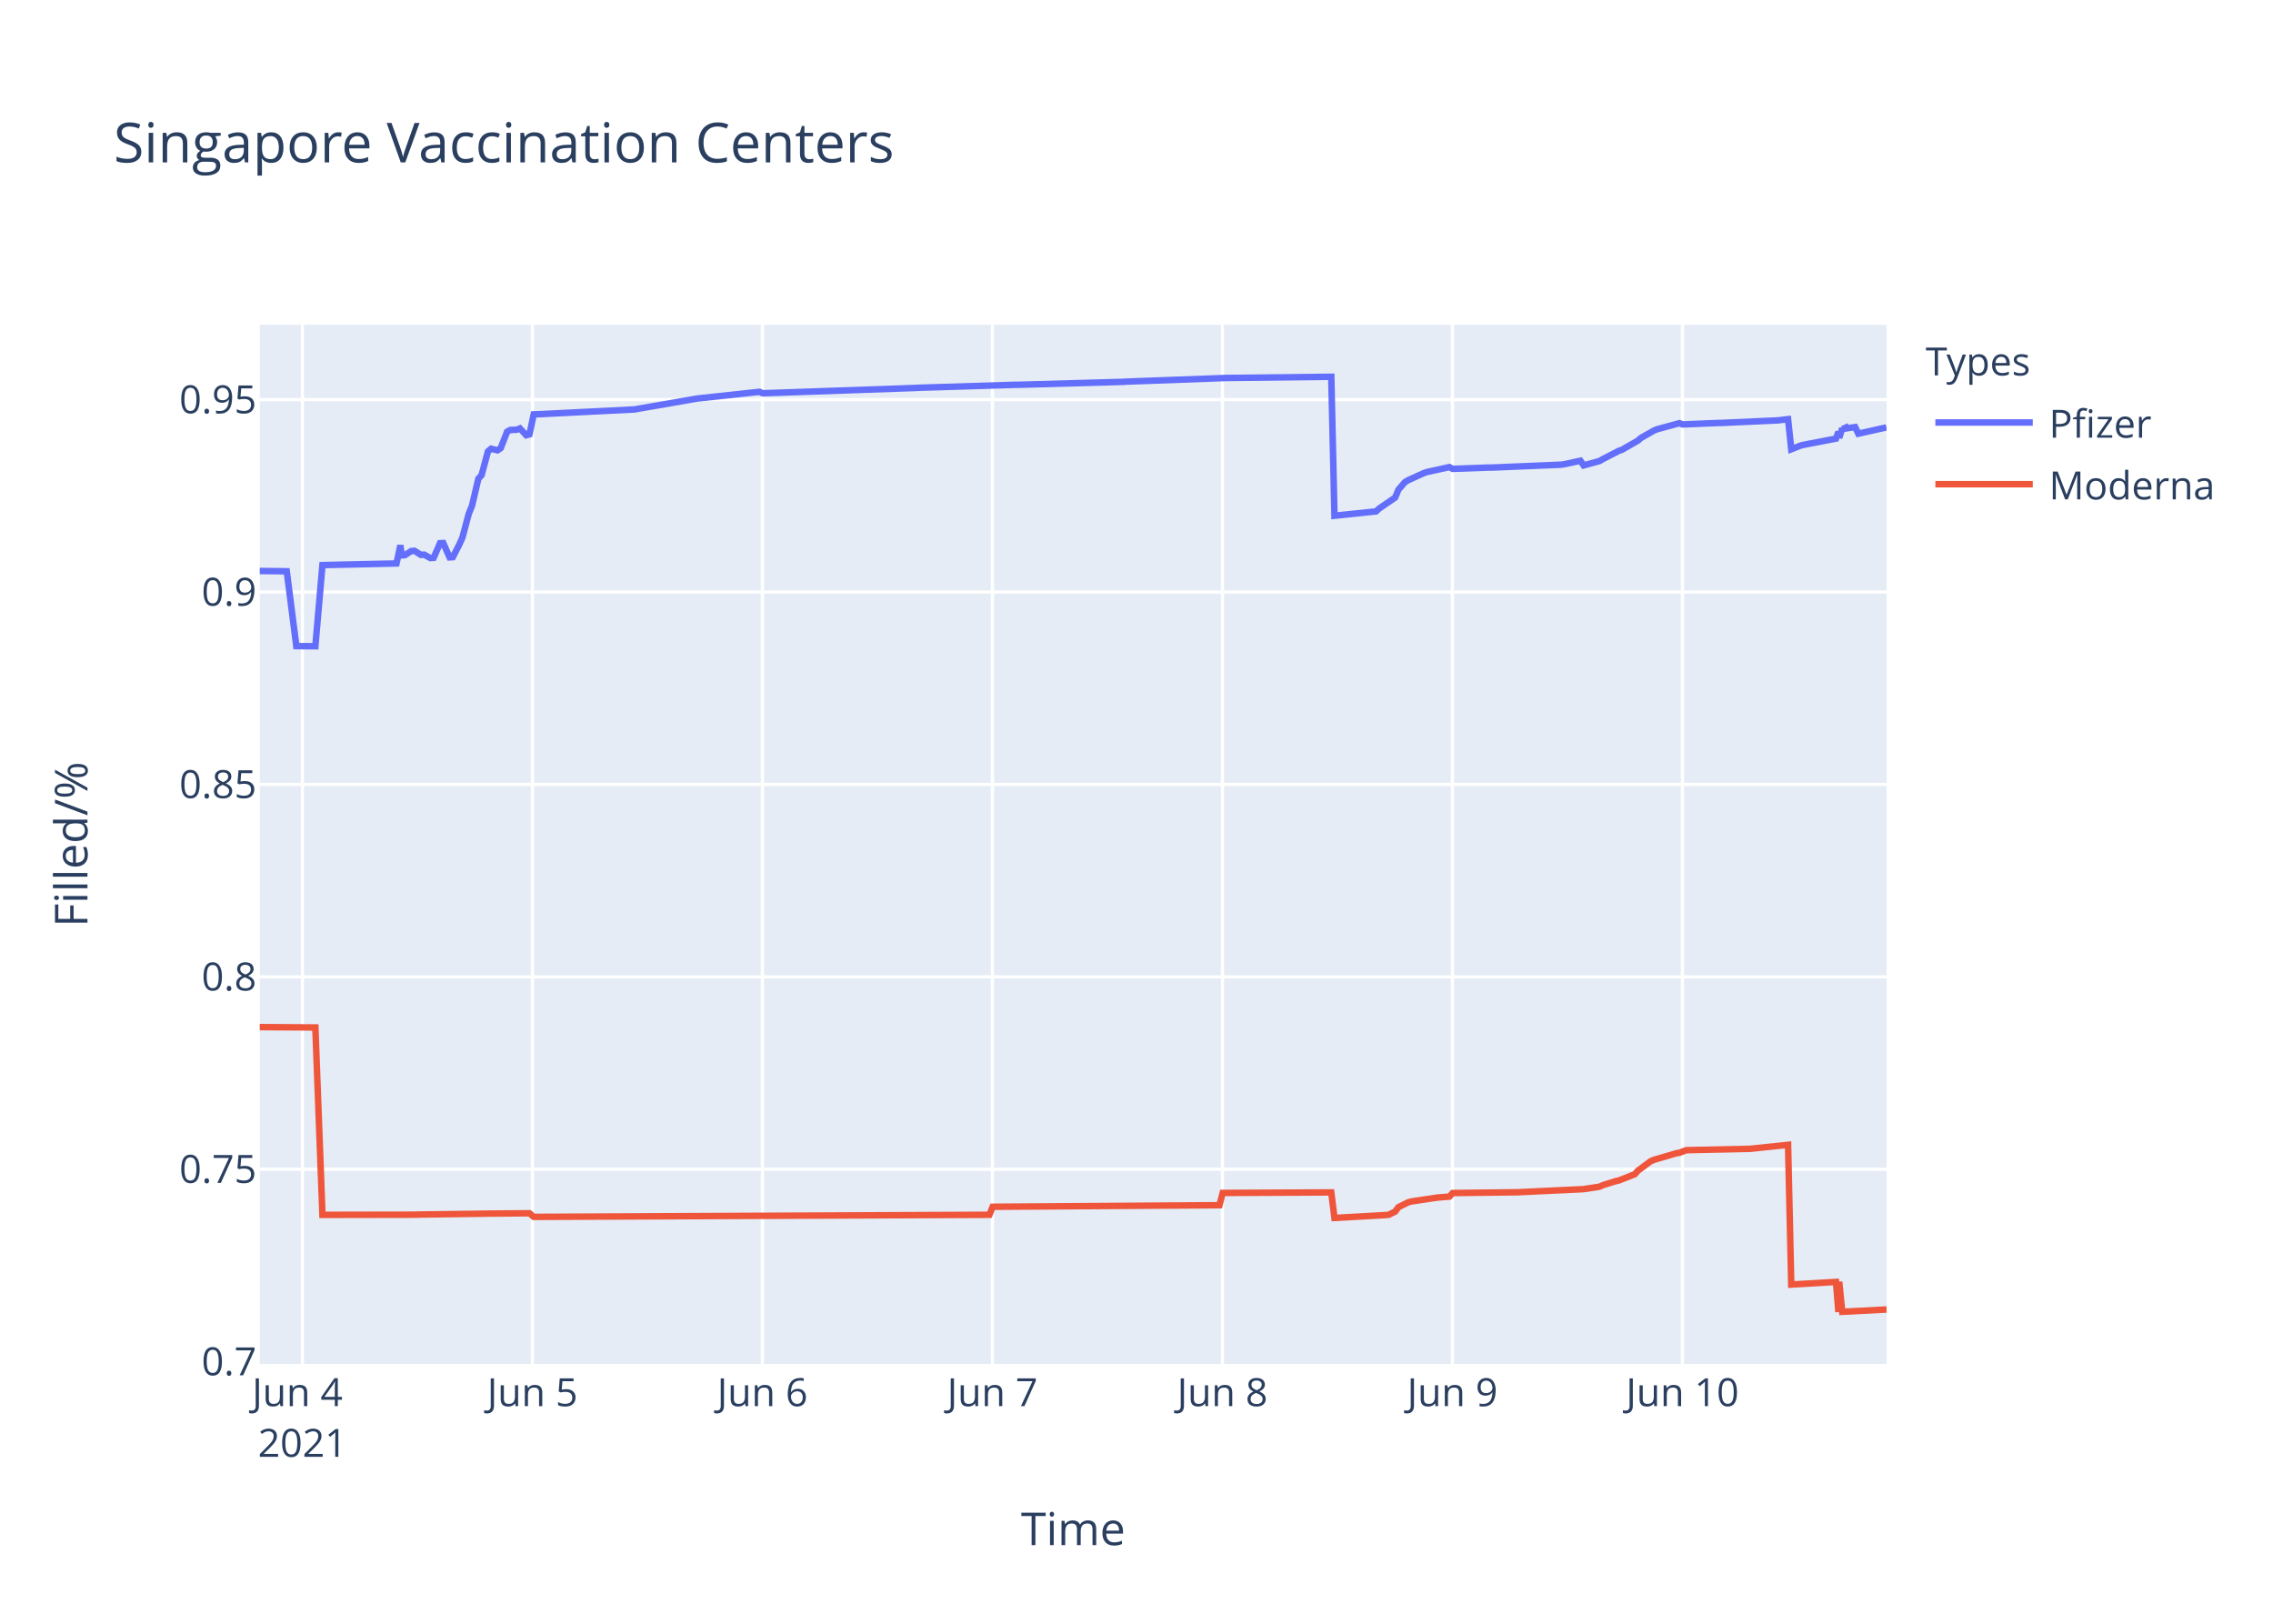
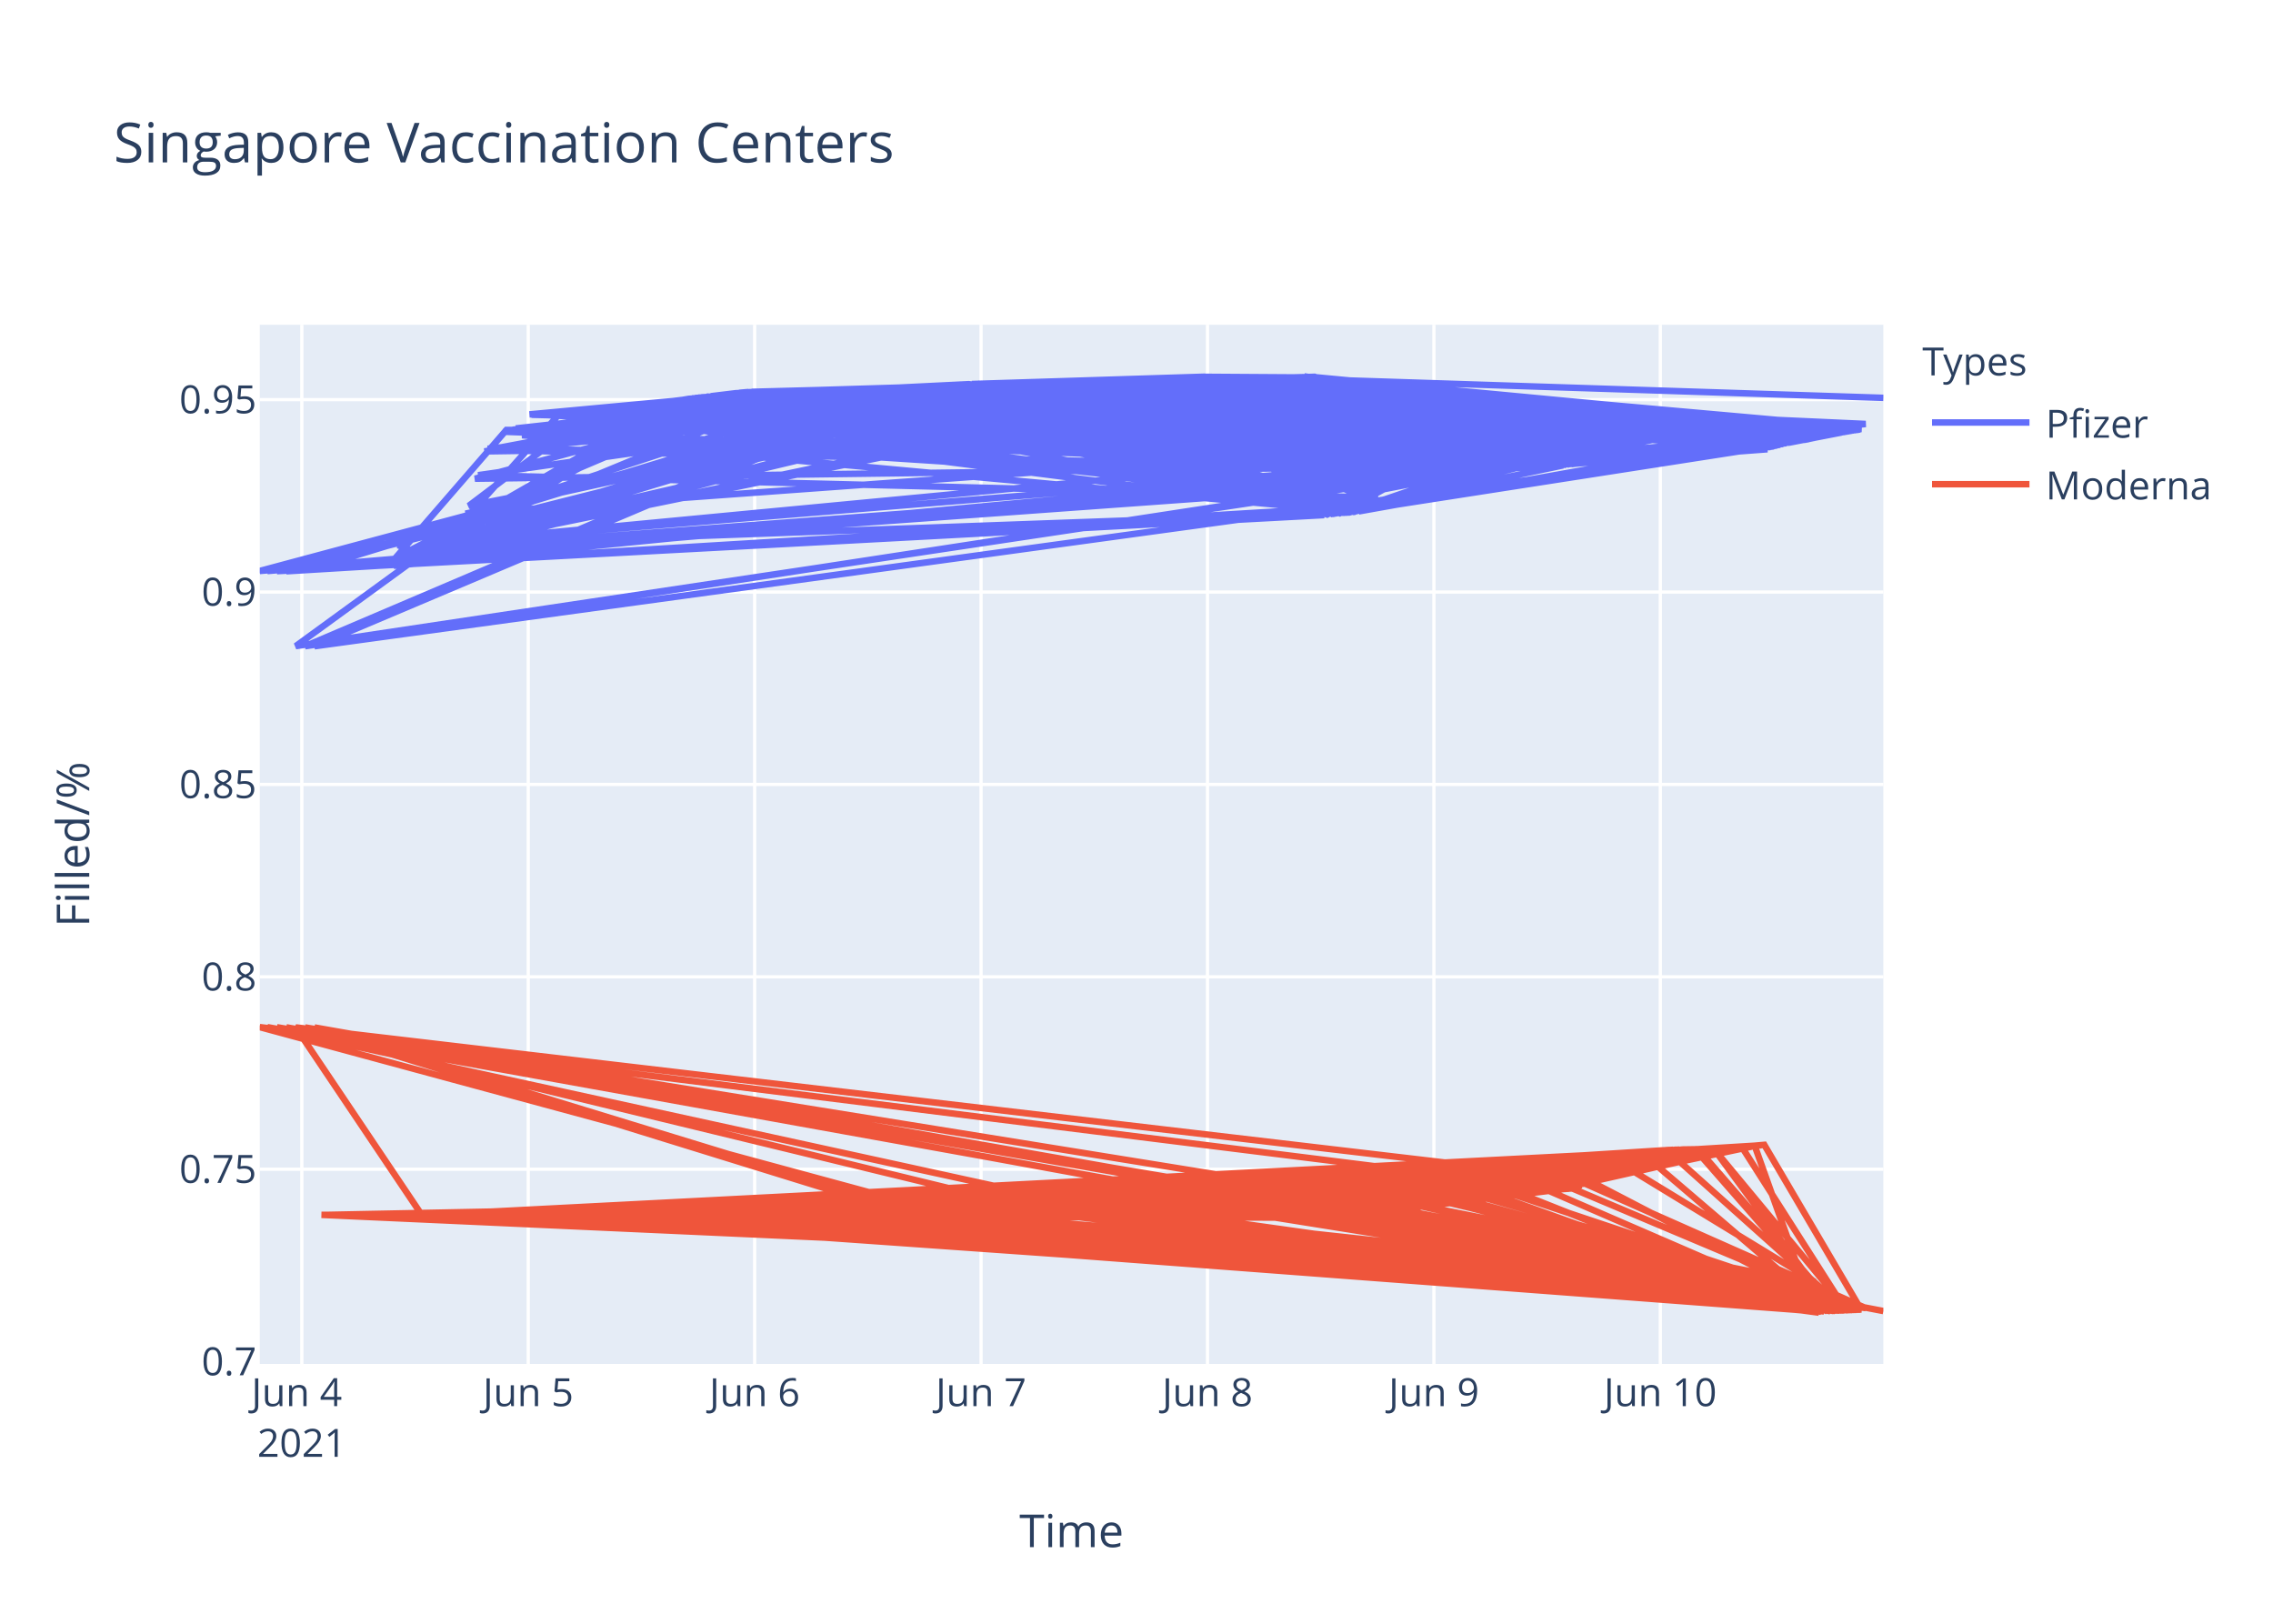
<svg xmlns="http://www.w3.org/2000/svg" class="main-svg" width="700" height="500" style="" viewBox="0 0 700 500">
  <rect x="0" y="0" width="700" height="500" style="fill: rgb(255, 255, 255); fill-opacity: 1;" />
-   <defs id="defs-ff224d">
+   <defs id="defs-4f6d2c">
    <g class="clips">
-       <clipPath id="clipff224dxyplot" class="plotclip">
-         <rect width="501" height="320" />
+       <clipPath id="clip4f6d2cxyplot" class="plotclip">
+         <rect width="500" height="320" />
      </clipPath>
-       <clipPath class="axesclip" id="clipff224dx">
-         <rect x="80" y="0" width="501" height="500" />
+       <clipPath class="axesclip" id="clip4f6d2cx">
+         <rect x="80" y="0" width="500" height="500" />
      </clipPath>
-       <clipPath class="axesclip" id="clipff224dy">
+       <clipPath class="axesclip" id="clip4f6d2cy">
        <rect x="0" y="100" width="700" height="320" />
      </clipPath>
-       <clipPath class="axesclip" id="clipff224dxy">
-         <rect x="80" y="100" width="501" height="320" />
+       <clipPath class="axesclip" id="clip4f6d2cxy">
+         <rect x="80" y="100" width="500" height="320" />
      </clipPath>
    </g>
    <g class="gradients" />
  </defs>
  <g class="bglayer">
-     <rect class="bg" x="80" y="100" width="501" height="320" style="fill: rgb(229, 236, 246); fill-opacity: 1; stroke-width: 0;" />
+     <rect class="bg" x="80" y="100" width="500" height="320" style="fill: rgb(229, 236, 246); fill-opacity: 1; stroke-width: 0;" />
  </g>
  <g class="layer-below">
    <g class="imagelayer" />
    <g class="shapelayer" />
  </g>
  <g class="cartesianlayer">
    <g class="subplot xy">
      <g class="layer-subplot">
        <g class="shapelayer" />
        <g class="imagelayer" />
      </g>
      <g class="gridlayer">
        <g class="x">
-           <path class="xgrid crisp" transform="translate(93.15,0)" d="M0,100v320" style="stroke: rgb(255, 255, 255); stroke-opacity: 1; stroke-width: 1px;" />
-           <path class="xgrid crisp" transform="translate(163.98,0)" d="M0,100v320" style="stroke: rgb(255, 255, 255); stroke-opacity: 1; stroke-width: 1px;" />
-           <path class="xgrid crisp" transform="translate(234.81,0)" d="M0,100v320" style="stroke: rgb(255, 255, 255); stroke-opacity: 1; stroke-width: 1px;" />
-           <path class="xgrid crisp" transform="translate(305.64,0)" d="M0,100v320" style="stroke: rgb(255, 255, 255); stroke-opacity: 1; stroke-width: 1px;" />
-           <path class="xgrid crisp" transform="translate(376.47,0)" d="M0,100v320" style="stroke: rgb(255, 255, 255); stroke-opacity: 1; stroke-width: 1px;" />
-           <path class="xgrid crisp" transform="translate(447.3,0)" d="M0,100v320" style="stroke: rgb(255, 255, 255); stroke-opacity: 1; stroke-width: 1px;" />
-           <path class="xgrid crisp" transform="translate(518.13,0)" d="M0,100v320" style="stroke: rgb(255, 255, 255); stroke-opacity: 1; stroke-width: 1px;" />
+           <path class="xgrid crisp" transform="translate(92.95,0)" d="M0,100v320" style="stroke: rgb(255, 255, 255); stroke-opacity: 1; stroke-width: 1px;" />
+           <path class="xgrid crisp" transform="translate(162.68,0)" d="M0,100v320" style="stroke: rgb(255, 255, 255); stroke-opacity: 1; stroke-width: 1px;" />
+           <path class="xgrid crisp" transform="translate(232.41,0)" d="M0,100v320" style="stroke: rgb(255, 255, 255); stroke-opacity: 1; stroke-width: 1px;" />
+           <path class="xgrid crisp" transform="translate(302.13,0)" d="M0,100v320" style="stroke: rgb(255, 255, 255); stroke-opacity: 1; stroke-width: 1px;" />
+           <path class="xgrid crisp" transform="translate(371.86,0)" d="M0,100v320" style="stroke: rgb(255, 255, 255); stroke-opacity: 1; stroke-width: 1px;" />
+           <path class="xgrid crisp" transform="translate(441.59,0)" d="M0,100v320" style="stroke: rgb(255, 255, 255); stroke-opacity: 1; stroke-width: 1px;" />
+           <path class="xgrid crisp" transform="translate(511.32,0)" d="M0,100v320" style="stroke: rgb(255, 255, 255); stroke-opacity: 1; stroke-width: 1px;" />
        </g>
        <g class="y">
-           <path class="ygrid crisp" transform="translate(0,360.04)" d="M80,0h501" style="stroke: rgb(255, 255, 255); stroke-opacity: 1; stroke-width: 1px;" />
-           <path class="ygrid crisp" transform="translate(0,300.8)" d="M80,0h501" style="stroke: rgb(255, 255, 255); stroke-opacity: 1; stroke-width: 1px;" />
-           <path class="ygrid crisp" transform="translate(0,241.55)" d="M80,0h501" style="stroke: rgb(255, 255, 255); stroke-opacity: 1; stroke-width: 1px;" />
-           <path class="ygrid crisp" transform="translate(0,182.31)" d="M80,0h501" style="stroke: rgb(255, 255, 255); stroke-opacity: 1; stroke-width: 1px;" />
-           <path class="ygrid crisp" transform="translate(0,123.06)" d="M80,0h501" style="stroke: rgb(255, 255, 255); stroke-opacity: 1; stroke-width: 1px;" />
+           <path class="ygrid crisp" transform="translate(0,360.04)" d="M80,0h500" style="stroke: rgb(255, 255, 255); stroke-opacity: 1; stroke-width: 1px;" />
+           <path class="ygrid crisp" transform="translate(0,300.8)" d="M80,0h500" style="stroke: rgb(255, 255, 255); stroke-opacity: 1; stroke-width: 1px;" />
+           <path class="ygrid crisp" transform="translate(0,241.55)" d="M80,0h500" style="stroke: rgb(255, 255, 255); stroke-opacity: 1; stroke-width: 1px;" />
+           <path class="ygrid crisp" transform="translate(0,182.31)" d="M80,0h500" style="stroke: rgb(255, 255, 255); stroke-opacity: 1; stroke-width: 1px;" />
+           <path class="ygrid crisp" transform="translate(0,123.06)" d="M80,0h500" style="stroke: rgb(255, 255, 255); stroke-opacity: 1; stroke-width: 1px;" />
        </g>
      </g>
      <g class="zerolinelayer" />
      <path class="xlines-below" />
      <path class="ylines-below" />
      <g class="overlines-below" />
      <g class="xaxislayer-below" />
      <g class="yaxislayer-below" />
      <g class="overaxes-below" />
-       <g class="plot" transform="translate(80,100)" clip-path="url('#clipff224dxyplot')">
+       <g class="plot" transform="translate(80,100)" clip-path="url('#clip4f6d2cxyplot')">
        <g class="scatterlayer mlayer">
-           <g class="trace scatter tracebf2c8a" style="stroke-miterlimit: 2; opacity: 1;">
+           <g class="trace scatter trace216682" style="stroke-miterlimit: 2; opacity: 1;">
            <g class="fills" />
            <g class="errorbars" />
            <g class="lines">
-               <path class="js-line" d="M0,75.82L8.31,75.92L11.26,98.96L17.12,99L19.3,74.01L42.1,73.51L42.49,71.77L43.3,67.9L43.71,71.01L44.69,70.95L46.66,69.68L47.65,69.61L49.61,70.86L50.6,70.79L52.56,71.85L53.54,71.78L55.51,67.27L56.5,67.22L58.46,71.63L59.45,71.57L61.42,67.73L62.4,65.56L64.37,58.17L65.35,55.78L67.32,47.41L68.3,46.33L70.27,39L71.25,38.18L73.22,38.67L74.2,37.99L76.17,32.94L77.15,32.4L79.12,32.33L80.11,31.92L82.07,34.02L83.06,33.74L84.36,27.6L86.99,27.51L87.98,27.45L115.52,26.07L116.51,25.88L134.21,22.81L135.19,22.67L153.89,20.65L154.87,21.1L202.09,19.46L203.07,19.4L232.59,18.49L233.57,18.49L266.03,17.58L267.02,17.51L297.52,16.39L298.5,16.38L329.98,16.02L330.97,58.81L343.75,57.48L344.74,56.59L349.66,53.21L350.64,50.83L352.61,48.52L353.59,47.9L358.51,45.67L359.49,45.34L366.38,43.83L367.36,44.38L378.19,43.99L379.17,43.99L400.81,43.09L401.79,42.94L406.71,41.88L407.7,43.31L412.62,41.96L413.6,41.38L418.52,38.84L419.5,38.5L424.42,35.68L425.4,34.83L429.34,32.59L430.32,32.18L437.21,30.31L438.19,30.7L449.02,30.25L450,30.24L467.7,29.44L468.69,29.31L470.66,29.08L471.64,38.34L474.59,37.18L475.58,36.95L485.41,35.06L486.17,32.98L486.4,34.83L487.34,31.89L487.38,32.14L488.32,31.72L488.37,31.97L489.35,31.8L491.32,31.52L492.3,33.54L500.95,31.61L501,31.53" style="vector-effect: non-scaling-stroke; fill: none; stroke: rgb(99, 110, 250); stroke-opacity: 1; stroke-width: 2px; opacity: 1;" />
+               <path class="js-line" d="M233.82,18.48L191.2,20.03L487.55,33.13L226.07,18.51L173.77,20.89L439.13,30.28L314.2,16.32L282.24,16.44L236.72,18.47L445.91,30.22L438.16,30.29L283.21,16.39L83.05,27.6L153.43,21.07L493.13,32.03L323.88,16.05L469.15,36.72L371.34,44L210.57,18.81L308.39,16.34L381.02,43.94L336.51,57.73L436.23,30.36L281.27,16.51L331.63,58.14L128.25,23.52L41.45,73.51L248.34,18.36L198.95,19.46L270.61,17.09L263.84,17.45L491.43,32.48L109.85,26.74L156.34,20.99L294.83,16.37L486.1,33.32L443,30.24L105.98,27.09L462.37,29.19L106.94,27.02L488.04,33.06L197.01,19.58L91.45,27.31L94.36,27.29L334.57,57.87L483.68,31.52L338.41,57.48L425.57,31.48L204.76,19.13L327.76,58.56L312.26,16.33L273.52,16.94L396.52,42.76L482.71,31.66L426.54,31.17L93.39,27.29L480.73,31.72L221.22,18.15L339.38,56.59L157.3,20.97L81.77,33.74L345.19,50.83L452.69,30.12L193.14,19.88L77.89,32.33L171.83,20.9L108.88,26.85L437.19,30.33L387.8,43.72L299.67,16.35L476.9,35.26L19,74.01L181.52,20.69L416.86,36.62L330.66,58.23L145.68,21.18L207.66,18.99L99.2,27.26L166.02,20.92L373.28,43.99L420.73,33.47L169.9,20.91L362.62,44.28L73.05,37.99L164.09,20.92L66.27,47.41L393.61,43.2L160.21,20.94L132.13,22.81L121.47,24.66L372.31,43.99L187.33,20.31L279.33,16.63L276.42,16.81L70.15,38.18L305.48,16.34L444.94,30.23L54.65,67.27L272.55,16.99L432.35,30.59L111.79,26.42L418.79,34.83L384.9,43.86L398.45,42.34L280.3,16.57L412.98,38.5L456.56,29.9L488.52,32.99L433.32,30.51L208.63,18.93L450.75,30.18L313.23,16.33L354.87,45.05L215.41,18.46L474.96,35.55L287.07,16.16L277.4,16.75L78.86,31.92L179.58,20.78L472.06,36.06L186.36,20.37L209.6,18.87L46.91,69.61L139.87,21.9L185.39,20.44L442.04,30.25L485.62,33.4L361.65,44.38L155.37,21L349.06,47.32L284.17,16.32L113.73,26.07L177.64,20.85L168.93,20.91L138.9,22.01L146.65,21.07L227.03,18.5L183.45,20.57L57.56,71.63L126.31,23.91L315.17,16.31L85.64,27.51L296.77,16.36L377.15,43.97L147.62,20.96L150.53,20.71L124.38,24.2L285.14,16.27L325.82,58.81L249.31,18.3L374.25,43.98L316.14,16.29L430.41,30.31L238.65,18.47L140.84,21.8L41.29,74.23L415.89,37.1L412.01,38.84L11.08,98.96L49.81,70.79L42.63,67.9L152.47,21.1L288.04,16.11L170.86,20.9L493.37,32.11L242.53,18.46L392.64,43.29L180.55,20.74L385.86,43.82L88.55,27.36L351,46.42L493.17,31.61L196.04,19.65L367.47,44.06L120.5,24.83L311.29,16.33L44,70.95L165.05,20.92L434.29,30.44L259.96,17.71L117.6,25.33L397.49,42.56L101.14,27.25L493.21,31.53L363.59,44.2L58.53,71.57L470.12,36.48L410.08,39.56L431.38,30.7L295.8,16.36L463.34,29.08L493.13,32.03L359.72,43.96L229.94,18.49L321.95,16.12L90.48,27.32L409.11,40.07L364.56,44.15L457.53,29.78L143.75,21.44L192.17,19.96L383.93,43.89L492.4,32.33L246.4,18.42L344.22,53.21L67.24,46.33L271.58,17.03L429.48,30.47L122.44,24.5L235.75,18.47L8.18,75.92L340.35,55.86L375.21,43.98L381.99,43.93L424.6,31.82L335.54,57.81L60.46,67.73L223.16,18.55L421.7,32.99L222.19,18.58L86.61,27.45L161.18,20.94L441.07,30.25L411.04,39.2L244.47,18.45L261.9,17.58L214.44,18.53L328.73,58.44L351.97,46.02L267.71,17.24L112.76,26.23L212.51,18.68L489.49,32.82L158.28,20.96L356.81,44.56L428.48,30.65L137.94,22.13L41.83,71.77L75.96,32.4L451.72,30.16L376.18,43.97L309.36,16.34L449.78,30.2L304.52,16.34L347.13,48.52L391.68,43.39L151.5,20.65L257.06,17.87L370.37,44.02L136,22.34L218.32,18.3L407.17,41.38L360.69,43.83L408.14,40.73L494.57,30.55L228.97,18.49L55.62,67.22L413.95,38.08L52.71,71.78L92.42,27.3L446.88,30.21L87.58,27.4L317.11,16.27L291.93,16.41L254.15,18.05L262.87,17.51L487.07,33.19L471.09,36.28L358.75,44.13L388.77,43.64L129.22,23.32L485.13,33.47L292.89,16.39L199.92,19.4L366.5,44.09L72.08,38.67L301.61,16.35L297.74,16.35L131.16,22.97L189.26,20.17L69.18,39L490.46,32.64L190.23,20.1L302.58,16.35L43.03,71.01L268.68,17.18L184.42,20.5L303.55,16.34L256.09,17.92L417.82,35.68L83.7,27.72L172.8,20.9L403.3,43.02L195.07,19.72L455.59,29.98L251.25,18.21L348.1,47.9L13.98,98.99L200.88,19.35L203.79,19.19L481.74,31.8L245.43,18.44L486.58,33.25L2.34,75.85L255.12,17.99L64.34,55.78L102.11,27.24L352.94,45.67L167.96,20.91L130.19,23.14L96.29,27.28L461.4,29.31L423.64,32.18L144.71,21.31L118.57,25.15L243.5,18.45L63.37,58.17L448.81,30.2L178.61,20.81L159.25,20.95L247.37,18.39L467.21,37.18L333.6,57.95L479.76,31.89L228,18.49L306.45,16.34L141.81,21.69L230.91,18.48L61.43,65.56L48.84,70.86L346.16,49.39L225.1,18.52L453.66,30.08L265.77,17.34L201.85,19.3L465.28,37.69L322.91,16.08L326.79,58.67L5.28,75.88L473.03,35.89L135.03,22.44L275.46,16.86L386.83,43.77L479.81,32.14L148.59,20.88L390.71,43.48L454.63,30.04L258.99,17.76L365.53,44.11L84.67,27.6L202.82,19.24L389.74,43.57L379.09,43.96L342.29,55.06L103.07,27.21L175.71,20.87L320.98,16.15L98.23,27.27L298.7,16.35L493.21,31.53L253.18,18.09L293.86,16.38L357.78,44.32L332.6,58.04L224.13,18.53L149.56,20.79L110.82,26.58L353.91,45.34L252.21,18.16L51.75,71.85L369.41,44.03L74.99,32.94L269.65,17.14L45.94,69.68L405.23,42.52L307.42,16.34L466.25,37.44L16.86,99L205.73,19.09L216.38,18.41L491.91,32.41L104.04,27.18L264.8,17.39L484.65,33.54L475.93,35.41L350.03,46.88L464.31,38.34L217.35,18.36L422.67,32.59L318.07,16.25L477.87,35.06L447.85,30.21L489.01,32.9L105.01,27.14L162.15,20.93L89.51,27.34L166.99,20.91L474,35.7L289.01,16.06L490.94,32.56L231.88,18.48L400.39,41.88L0,75.82L213.48,18.6L134.06,22.55L286.1,16.21L119.53,24.99L368.43,44.04L19.91,73.99L197.98,19.52L174.74,20.88L80.8,34.02L337.45,57.65L206.7,19.04L154.4,21.03L401.36,43.31L329.7,58.33L468.19,36.95L125.35,24.06L460.43,29.44L478.61,32.98L237.69,18.47L241.56,18.46L188.3,20.24L380.05,43.95L194.11,19.8L250.28,18.26L133.09,22.67L324.85,16.02L394.58,43.09L355.84,44.79L97.26,27.27L341.32,55.37L115.66,25.67L289.99,16.03L319.04,16.22L404.26,42.89L492.88,32.24L182.48,20.62L163.12,20.93L399.42,42.11L406.2,41.96L382.96,43.91L220.26,18.2L459.47,29.55L414.92,37.58L435.25,30.39L116.63,25.51L142.78,21.56L274.49,16.89L427.51,30.9L258.02,17.82L343.26,54.55L443.97,30.23L395.55,42.94L266.74,17.28L278.36,16.69L100.17,27.26L114.69,25.88L211.54,18.74L378.12,43.96L480.78,31.97L123.41,24.36L478.84,34.83L419.76,34.08L290.96,16L219.29,18.25L402.33,43.17L176.68,20.86L320.01,16.19L493.17,31.61L127.28,23.73L489.97,32.73L310.33,16.34L500,22.51" style="vector-effect: non-scaling-stroke; fill: none; stroke: rgb(99, 110, 250); stroke-opacity: 1; stroke-width: 2px; opacity: 1;" />
            </g>
            <g class="points" />
            <g class="text" />
          </g>
-           <g class="trace scatter trace6c8cb4" style="stroke-miterlimit: 2; opacity: 1;">
+           <g class="trace scatter tracea57869" style="stroke-miterlimit: 2; opacity: 1;">
            <g class="fills" />
            <g class="errorbars" />
            <g class="lines">
-               <path class="js-line" d="M0,216.28L17.12,216.39L19.3,274.09L47.65,274.04L49.61,273.99L71.25,273.7L73.22,273.69L83.06,273.6L84.36,274.71L155.86,274.38L156.84,274.38L224.71,274.07L225.7,271.6L295.55,271.12L296.54,267.34L329.98,267.18L330.97,275.04L346.71,274.16L347.69,274.06L349.66,273.08L350.64,271.75L353.59,270.26L354.57,269.98L362.45,268.8L363.43,268.7L366.38,268.47L367.36,267.37L386.05,267.15L387.04,267.15L406.71,266.22L407.7,266.17L412.62,265.42L413.6,264.96L417.53,263.73L418.52,263.51L423.44,261.59L424.42,260.48L428.35,257.58L429.34,257.15L436.26,255.12L437.21,254.98L439.18,254.21L440.16,254.15L457.87,253.78L458.85,253.76L470.66,252.53L471.64,295.55L485.41,294.74L486.17,304L486.4,294.69L487.34,303.94L501,303.23" style="vector-effect: non-scaling-stroke; fill: none; stroke: rgb(239, 85, 59); stroke-opacity: 1; stroke-width: 2px; opacity: 1;" />
+               <path class="js-line" d="M233.82,271.58L191.2,274.29L487.55,303.57L226.07,271.6L173.77,274.37L439.13,253.94L314.2,267.29L282.24,271.2L236.72,271.58L445.91,253.85L438.16,253.96L283.21,271.21L83.05,274.71L153.43,274.38L493.13,303.24L323.88,267.19L469.15,295.19L371.34,267.18L210.57,274.16L308.39,267.3L381.02,267.15L336.51,274.88L436.23,254.01L281.27,271.21L331.63,274.97L128.25,274.51L41.45,274.07L248.34,271.57L198.95,274.24L270.61,271.26L263.84,271.37L491.43,303.38L109.85,274.62L156.34,274.39L294.83,267.32L486.1,303.63L443,253.88L105.98,274.63L462.37,252.67L106.94,274.63L488.04,303.55L197.01,274.25L91.45,274.64L334.57,274.9L483.68,303.77L338.41,274.83L425.57,256.11L204.76,274.18L327.76,275.02L312.26,267.3L273.52,271.24L396.52,266.49L482.71,303.8L426.54,255.78L93.39,274.64L480.73,303.9L221.22,274.07L339.38,274.64L81.77,273.6L345.19,271.75L452.69,253.72L193.14,274.28L77.89,273.65L171.83,274.37L108.88,274.63L437.19,253.99L387.8,267.05L299.67,267.31L476.9,294.8L19,274.09L181.52,274.38L416.86,261.59L330.66,274.99L145.68,274.39L207.66,274.17L99.2,274.64L166.02,274.37L373.28,267.16L420.73,258.05L169.9,274.37L362.62,267.32L73.05,273.71L164.09,274.37L66.27,273.74L393.61,266.75L136.97,274.44L132.13,274.47L121.47,274.57L372.31,267.17L187.33,274.33L276.42,271.23L70.15,273.7L305.48,267.3L444.94,253.86L54.65,273.95L272.55,271.24L432.35,254.21L111.79,274.62L418.79,259.54L384.9,267.11L398.45,266.33L280.3,271.21L412.98,263.23L456.56,253.4L488.52,303.52L433.32,254.15L208.63,274.18L450.75,253.78L313.23,267.3L354.87,269.01L215.41,274.1L474.96,294.87L287.07,271.19L277.4,271.22L78.86,273.65L179.58,274.39L472.06,295.02L186.36,274.33L209.6,274.17L46.91,274.04L185.39,274.34L442.04,253.9L485.62,303.66L361.65,267.37L155.37,274.38L349.06,269.98L113.73,274.63L177.64,274.37L138.9,274.43L146.65,274.39L227.03,271.59L183.45,274.36L57.56,273.87L126.31,274.53L315.17,267.29L85.64,274.7L296.77,267.32L377.15,267.16L124.38,274.55L285.14,271.2L325.82,275.04L249.31,271.56L374.25,267.16L316.14,267.28L430.41,254.98L238.65,271.58L140.84,274.41L41.29,274.07L415.89,262.02L412.01,263.51L11.08,216.37L49.81,274.01L42.63,274.05L152.47,274.39L288.04,271.17L170.86,274.37L493.37,303.28L242.53,271.57L392.64,266.81L180.55,274.38L385.86,267.1L88.55,274.71L351,269.58L493.17,303.23L196.04,274.27L367.47,267.2L120.5,274.57L311.29,267.3L44,274.07L165.05,274.37L434.29,254.09L259.96,271.4L117.6,274.59L397.49,266.4L101.14,274.63L493.21,303.23L363.59,267.28L58.53,273.88L470.12,295.13L410.08,263.92L431.38,254.31L295.8,267.32L463.34,252.53L493.13,303.24L359.72,268.54L229.94,271.59L321.95,267.21L90.48,274.7L409.11,264.18L364.56,267.24L457.53,253.31L143.75,274.4L192.17,274.29L383.93,267.12L492.4,303.34L246.4,271.56L344.22,273.08L67.24,273.75L271.58,271.25L429.48,255.12L122.44,274.55L235.75,271.58L8.18,216.35L340.35,274.36L375.21,267.16L381.99,267.14L424.6,256.41L335.54,274.9L60.46,273.83L223.16,271.6L421.7,257.58L222.19,271.6L86.61,274.7L161.18,274.38L441.07,253.91L411.04,263.73L244.47,271.57L261.9,271.39L214.44,274.11L328.73,275.01L351.97,269.41L112.76,274.63L212.51,274.13L489.49,303.47L158.28,274.38L356.81,268.8L428.48,255.28L137.94,274.44L41.83,274.06L75.96,273.67L451.72,253.76L376.18,267.16L309.36,267.3L449.78,253.81L304.52,267.31L347.13,270.6L391.68,266.86L151.5,274.36L257.06,271.47L370.37,267.18L136,274.44L218.32,274.08L407.17,264.96L360.69,268.47L408.14,264.47L494.57,302.79L228.97,271.59L55.62,273.96L413.95,262.91L52.71,273.99L92.42,274.64L446.88,253.84L87.58,274.71L317.11,267.27L291.93,267.34L254.15,271.49L262.87,271.38L487.07,303.58L471.09,295.08L358.75,268.63L388.77,267.01L129.22,274.49L485.13,303.68L292.89,267.34L199.92,274.24L366.5,267.21L72.08,273.69L301.61,267.31L297.74,267.31L131.16,274.48L189.26,274.31L69.18,273.7L490.46,303.43L190.23,274.3L239.62,271.58L300.64,267.31L302.58,267.31L43.03,274.04L268.68,271.29L184.42,274.36L303.55,267.31L256.09,271.48L417.82,260.48L83.7,274.7L172.8,274.37L403.3,266.04L195.07,274.27L455.59,253.5L251.25,271.54L348.1,270.26L13.98,216.39L200.88,274.22L203.79,274.19L481.74,303.84L245.43,271.56L486.58,303.61L2.34,216.29L255.12,271.49L64.34,273.81L102.11,274.63L352.94,269.28L167.96,274.37L96.29,274.64L461.4,252.79L423.64,256.76L144.71,274.39L118.57,274.59L243.5,271.57L63.37,273.81L448.81,253.82L178.61,274.38L159.25,274.38L247.37,271.58L467.21,295.32L333.6,274.94L479.76,303.94L228,271.59L306.45,267.3L234.78,271.58L141.81,274.41L230.91,271.59L61.43,273.84L48.84,273.99L346.16,271.02L225.1,271.59L453.66,253.66L265.77,271.33L201.85,274.21L465.28,295.44L322.91,267.19L326.79,275.03L5.28,216.32L473.03,294.97L135.03,274.45L275.46,271.22L386.83,267.07L479.81,303.93L148.59,274.38L390.71,266.91L454.63,253.59L258.99,271.44L365.53,267.22L84.67,274.71L202.82,274.2L389.74,266.97L379.09,267.15L342.29,274.06L103.07,274.63L175.71,274.37L320.98,267.23L98.23,274.64L298.7,267.31L493.21,303.23L253.18,271.51L293.86,267.33L357.78,268.7L332.6,274.96L224.13,271.59L149.56,274.37L110.82,274.62L353.91,269.15L252.21,271.53L51.75,273.97L369.41,267.19L74.99,273.67L269.65,271.28L45.94,274.03L405.23,265.77L307.42,267.3L466.25,295.38L16.86,216.39L205.73,274.17L216.38,274.1L491.91,303.36L104.04,274.63L264.8,271.34L484.65,303.7L475.93,294.83L350.03,269.74L464.31,295.55L217.35,274.09L422.67,257.15L318.07,267.27L477.87,294.74L447.85,253.83L489.01,303.5L105.01,274.63L162.15,274.38L89.51,274.71L166.99,274.37L474,294.91L289.01,271.15L490.94,303.41L231.88,271.58L400.39,266.22L0,216.28L213.48,274.12L134.06,274.45L286.1,271.19L119.53,274.58L368.43,267.19L19.91,274.11L197.98,274.24L174.74,274.37L80.8,273.61L337.45,274.87L154.4,274.38L401.36,266.17L329.7,275L468.19,295.25L125.35,274.53L460.43,252.93L478.61,304L237.69,271.58L440.1,253.92L241.56,271.58L188.3,274.32L380.05,267.15L250.28,271.54L133.09,274.46L324.85,267.18L394.58,266.69L355.84,268.92L97.26,274.64L341.32,274.16L115.66,274.61L260.93,271.39L232.85,271.58L289.99,271.13L319.04,267.26L404.26,265.98L492.88,303.33L182.48,274.38L163.12,274.37L406.2,265.42L382.96,267.13L220.26,274.07L459.47,253.07L414.92,262.46L435.25,254.05L116.63,274.59L142.78,274.41L274.49,271.23L427.51,255.52L258.02,271.46L343.26,273.86L443.97,253.87L395.55,266.56L266.74,271.32L278.36,271.22L100.17,274.63L211.54,274.15L378.12,267.15L480.78,303.9L123.41,274.55L478.84,294.69L419.76,258.69L290.96,271.12L219.29,274.07L402.33,266.1L176.68,274.38L320.01,267.25L493.17,303.23L127.28,274.52L489.97,303.44L310.33,267.3L500,303.71" style="vector-effect: non-scaling-stroke; fill: none; stroke: rgb(239, 85, 59); stroke-opacity: 1; stroke-width: 2px; opacity: 1;" />
            </g>
            <g class="points" />
            <g class="text" />
          </g>
        </g>
      </g>
      <g class="overplot" />
      <path class="xlines-above crisp" style="fill: none;" d="M0,0" />
      <path class="ylines-above crisp" style="fill: none;" d="M0,0" />
      <g class="overlines-above" />
      <g class="xaxislayer-above">
        <g class="xtick">
-           <text text-anchor="middle" x="0" y="433" transform="translate(93.15,0)" style="font-family: 'Open Sans', verdana, arial, sans-serif; font-size: 12px; fill: rgb(42, 63, 95); fill-opacity: 1; white-space: pre;">
+           <text text-anchor="middle" x="0" y="433" transform="translate(92.95,0)" style="font-family: 'Open Sans', verdana, arial, sans-serif; font-size: 12px; fill: rgb(42, 63, 95); fill-opacity: 1; white-space: pre;">
            <tspan class="line" dy="0em" x="0" y="433">Jun 4</tspan>
            <tspan class="line" dy="1.3em" x="0" y="433">2021</tspan>
          </text>
        </g>
        <g class="xtick">
-           <text text-anchor="middle" x="0" y="433" transform="translate(163.98,0)" style="font-family: 'Open Sans', verdana, arial, sans-serif; font-size: 12px; fill: rgb(42, 63, 95); fill-opacity: 1; white-space: pre;">Jun 5</text>
+           <text text-anchor="middle" x="0" y="433" transform="translate(162.68,0)" style="font-family: 'Open Sans', verdana, arial, sans-serif; font-size: 12px; fill: rgb(42, 63, 95); fill-opacity: 1; white-space: pre;">Jun 5</text>
        </g>
        <g class="xtick">
-           <text text-anchor="middle" x="0" y="433" transform="translate(234.81,0)" style="font-family: 'Open Sans', verdana, arial, sans-serif; font-size: 12px; fill: rgb(42, 63, 95); fill-opacity: 1; white-space: pre;">Jun 6</text>
+           <text text-anchor="middle" x="0" y="433" transform="translate(232.41,0)" style="font-family: 'Open Sans', verdana, arial, sans-serif; font-size: 12px; fill: rgb(42, 63, 95); fill-opacity: 1; white-space: pre;">Jun 6</text>
        </g>
        <g class="xtick">
-           <text text-anchor="middle" x="0" y="433" transform="translate(305.64,0)" style="font-family: 'Open Sans', verdana, arial, sans-serif; font-size: 12px; fill: rgb(42, 63, 95); fill-opacity: 1; white-space: pre;">Jun 7</text>
+           <text text-anchor="middle" x="0" y="433" transform="translate(302.13,0)" style="font-family: 'Open Sans', verdana, arial, sans-serif; font-size: 12px; fill: rgb(42, 63, 95); fill-opacity: 1; white-space: pre;">Jun 7</text>
        </g>
        <g class="xtick">
-           <text text-anchor="middle" x="0" y="433" transform="translate(376.47,0)" style="font-family: 'Open Sans', verdana, arial, sans-serif; font-size: 12px; fill: rgb(42, 63, 95); fill-opacity: 1; white-space: pre;">Jun 8</text>
+           <text text-anchor="middle" x="0" y="433" transform="translate(371.86,0)" style="font-family: 'Open Sans', verdana, arial, sans-serif; font-size: 12px; fill: rgb(42, 63, 95); fill-opacity: 1; white-space: pre;">Jun 8</text>
        </g>
        <g class="xtick">
-           <text text-anchor="middle" x="0" y="433" transform="translate(447.3,0)" style="font-family: 'Open Sans', verdana, arial, sans-serif; font-size: 12px; fill: rgb(42, 63, 95); fill-opacity: 1; white-space: pre;">Jun 9</text>
+           <text text-anchor="middle" x="0" y="433" transform="translate(441.59,0)" style="font-family: 'Open Sans', verdana, arial, sans-serif; font-size: 12px; fill: rgb(42, 63, 95); fill-opacity: 1; white-space: pre;">Jun 9</text>
        </g>
        <g class="xtick">
-           <text text-anchor="middle" x="0" y="433" transform="translate(518.13,0)" style="font-family: 'Open Sans', verdana, arial, sans-serif; font-size: 12px; fill: rgb(42, 63, 95); fill-opacity: 1; white-space: pre;">Jun 10</text>
+           <text text-anchor="middle" x="0" y="433" transform="translate(511.32,0)" style="font-family: 'Open Sans', verdana, arial, sans-serif; font-size: 12px; fill: rgb(42, 63, 95); fill-opacity: 1; white-space: pre;">Jun 10</text>
        </g>
      </g>
      <g class="yaxislayer-above">
        <g class="ytick">
          <text text-anchor="end" x="79" y="4.2" transform="translate(0,419.29)" style="font-family: 'Open Sans', verdana, arial, sans-serif; font-size: 12px; fill: rgb(42, 63, 95); fill-opacity: 1; white-space: pre;">0.7</text>
        </g>
        <g class="ytick">
          <text text-anchor="end" x="79" y="4.2" transform="translate(0,360.04)" style="font-family: 'Open Sans', verdana, arial, sans-serif; font-size: 12px; fill: rgb(42, 63, 95); fill-opacity: 1; white-space: pre;">0.75</text>
        </g>
        <g class="ytick">
          <text text-anchor="end" x="79" y="4.2" transform="translate(0,300.8)" style="font-family: 'Open Sans', verdana, arial, sans-serif; font-size: 12px; fill: rgb(42, 63, 95); fill-opacity: 1; white-space: pre;">0.8</text>
        </g>
        <g class="ytick">
          <text text-anchor="end" x="79" y="4.2" transform="translate(0,241.55)" style="font-family: 'Open Sans', verdana, arial, sans-serif; font-size: 12px; fill: rgb(42, 63, 95); fill-opacity: 1; white-space: pre;">0.85</text>
        </g>
        <g class="ytick">
          <text text-anchor="end" x="79" y="4.2" transform="translate(0,182.31)" style="font-family: 'Open Sans', verdana, arial, sans-serif; font-size: 12px; fill: rgb(42, 63, 95); fill-opacity: 1; white-space: pre;">0.9</text>
        </g>
        <g class="ytick">
          <text text-anchor="end" x="79" y="4.2" transform="translate(0,123.06)" style="font-family: 'Open Sans', verdana, arial, sans-serif; font-size: 12px; fill: rgb(42, 63, 95); fill-opacity: 1; white-space: pre;">0.95</text>
        </g>
      </g>
      <g class="overaxes-above" />
    </g>
  </g>
  <g class="polarlayer" />
  <g class="ternarylayer" />
  <g class="geolayer" />
  <g class="funnelarealayer" />
  <g class="pielayer" />
  <g class="treemaplayer" />
  <g class="sunburstlayer" />
  <g class="glimages" />
-   <defs id="topdefs-ff224d">
+   <defs id="topdefs-4f6d2c">
    <g class="clips" />
-     <clipPath id="legendff224d">
-       <rect width="97" height="64" x="0" y="0" />
+     <clipPath id="legend4f6d2c">
+       <rect width="98" height="64" x="0" y="0" />
    </clipPath>
  </defs>
  <g class="layer-above">
    <g class="imagelayer" />
    <g class="shapelayer" />
  </g>
  <g class="infolayer">
-     <g class="legend" pointer-events="all" transform="translate(591.02,100)">
-       <rect class="bg" shape-rendering="crispEdges" style="stroke: rgb(68, 68, 68); stroke-opacity: 1; fill: rgb(255, 255, 255); fill-opacity: 1; stroke-width: 0px;" width="97" height="64" x="0" y="0" />
-       <g class="scrollbox" transform="" clip-path="url('#legendff224d')">
+     <g class="legend" pointer-events="all" transform="translate(590,100)">
+       <rect class="bg" shape-rendering="crispEdges" style="stroke: rgb(68, 68, 68); stroke-opacity: 1; fill: rgb(255, 255, 255); fill-opacity: 1; stroke-width: 0px;" width="98" height="64" x="0" y="0" />
+       <g class="scrollbox" transform="" clip-path="url('#legend4f6d2c')">
        <text class="legendtitletext" text-anchor="start" x="2" y="15.6" style="font-family: 'Open Sans', verdana, arial, sans-serif; font-size: 12px; fill: rgb(42, 63, 95); fill-opacity: 1; white-space: pre;">Types</text>
        <g class="groups" transform="">
          <g class="traces" transform="translate(0,30.1)" style="opacity: 1;">
            <text class="legendtext" text-anchor="start" x="40" y="4.68" style="font-family: 'Open Sans', verdana, arial, sans-serif; font-size: 12px; fill: rgb(42, 63, 95); fill-opacity: 1; white-space: pre;">Pfizer</text>
            <g class="layers" style="opacity: 1;">
              <g class="legendfill" />
              <g class="legendlines">
                <path class="js-line" d="M5,0h30" style="fill: none; stroke: rgb(99, 110, 250); stroke-opacity: 1; stroke-width: 2px;" />
              </g>
              <g class="legendsymbols">
                <g class="legendpoints" />
              </g>
            </g>
-             <rect class="legendtoggle" x="0" y="-9.5" width="91.953" height="19" style="fill: rgb(0, 0, 0); fill-opacity: 0;" />
+             <rect class="legendtoggle" x="0" y="-9.5" width="92.391" height="19" style="fill: rgb(0, 0, 0); fill-opacity: 0;" />
          </g>
        </g>
        <g class="groups" transform="">
          <g class="traces" transform="translate(0,49.1)" style="opacity: 1;">
            <text class="legendtext" text-anchor="start" x="40" y="4.68" style="font-family: 'Open Sans', verdana, arial, sans-serif; font-size: 12px; fill: rgb(42, 63, 95); fill-opacity: 1; white-space: pre;">Moderna</text>
            <g class="layers" style="opacity: 1;">
              <g class="legendfill" />
              <g class="legendlines">
                <path class="js-line" d="M5,0h30" style="fill: none; stroke: rgb(239, 85, 59); stroke-opacity: 1; stroke-width: 2px;" />
              </g>
              <g class="legendsymbols">
                <g class="legendpoints" />
              </g>
            </g>
-             <rect class="legendtoggle" x="0" y="-9.5" width="91.953" height="19" style="fill: rgb(0, 0, 0); fill-opacity: 0;" />
+             <rect class="legendtoggle" x="0" y="-9.5" width="92.391" height="19" style="fill: rgb(0, 0, 0); fill-opacity: 0;" />
          </g>
        </g>
      </g>
      <rect class="scrollbar" rx="20" ry="3" width="0" height="0" style="fill: rgb(128, 139, 164); fill-opacity: 1;" x="0" y="0" />
    </g>
    <g class="g-gtitle">
      <text class="gtitle" x="35" y="50" text-anchor="start" dy="0em" style="font-family: 'Open Sans', verdana, arial, sans-serif; font-size: 17px; fill: rgb(42, 63, 95); opacity: 1; font-weight: normal; white-space: pre;">Singapore Vaccination Centers</text>
    </g>
    <g class="g-xtitle">
-       <text class="xtitle" x="330.5" y="475.8" text-anchor="middle" style="font-family: 'Open Sans', verdana, arial, sans-serif; font-size: 14px; fill: rgb(42, 63, 95); opacity: 1; font-weight: normal; white-space: pre;">Time</text>
+       <text class="xtitle" x="330" y="476.409" text-anchor="middle" style="font-family: 'Open Sans', verdana, arial, sans-serif; font-size: 14px; fill: rgb(42, 63, 95); opacity: 1; font-weight: normal; white-space: pre;">Time</text>
    </g>
    <g class="g-ytitle">
-       <text class="ytitle" transform="rotate(-90,26.93438,260)" x="26.934" y="260" text-anchor="middle" style="font-family: 'Open Sans', verdana, arial, sans-serif; font-size: 14px; fill: rgb(42, 63, 95); opacity: 1; font-weight: normal; white-space: pre;">Filled/%</text>
+       <text class="ytitle" transform="rotate(-90,27.48125,260)" x="27.481" y="260" text-anchor="middle" style="font-family: 'Open Sans', verdana, arial, sans-serif; font-size: 14px; fill: rgb(42, 63, 95); opacity: 1; font-weight: normal; white-space: pre;">Filled/%</text>
    </g>
  </g>
</svg>
